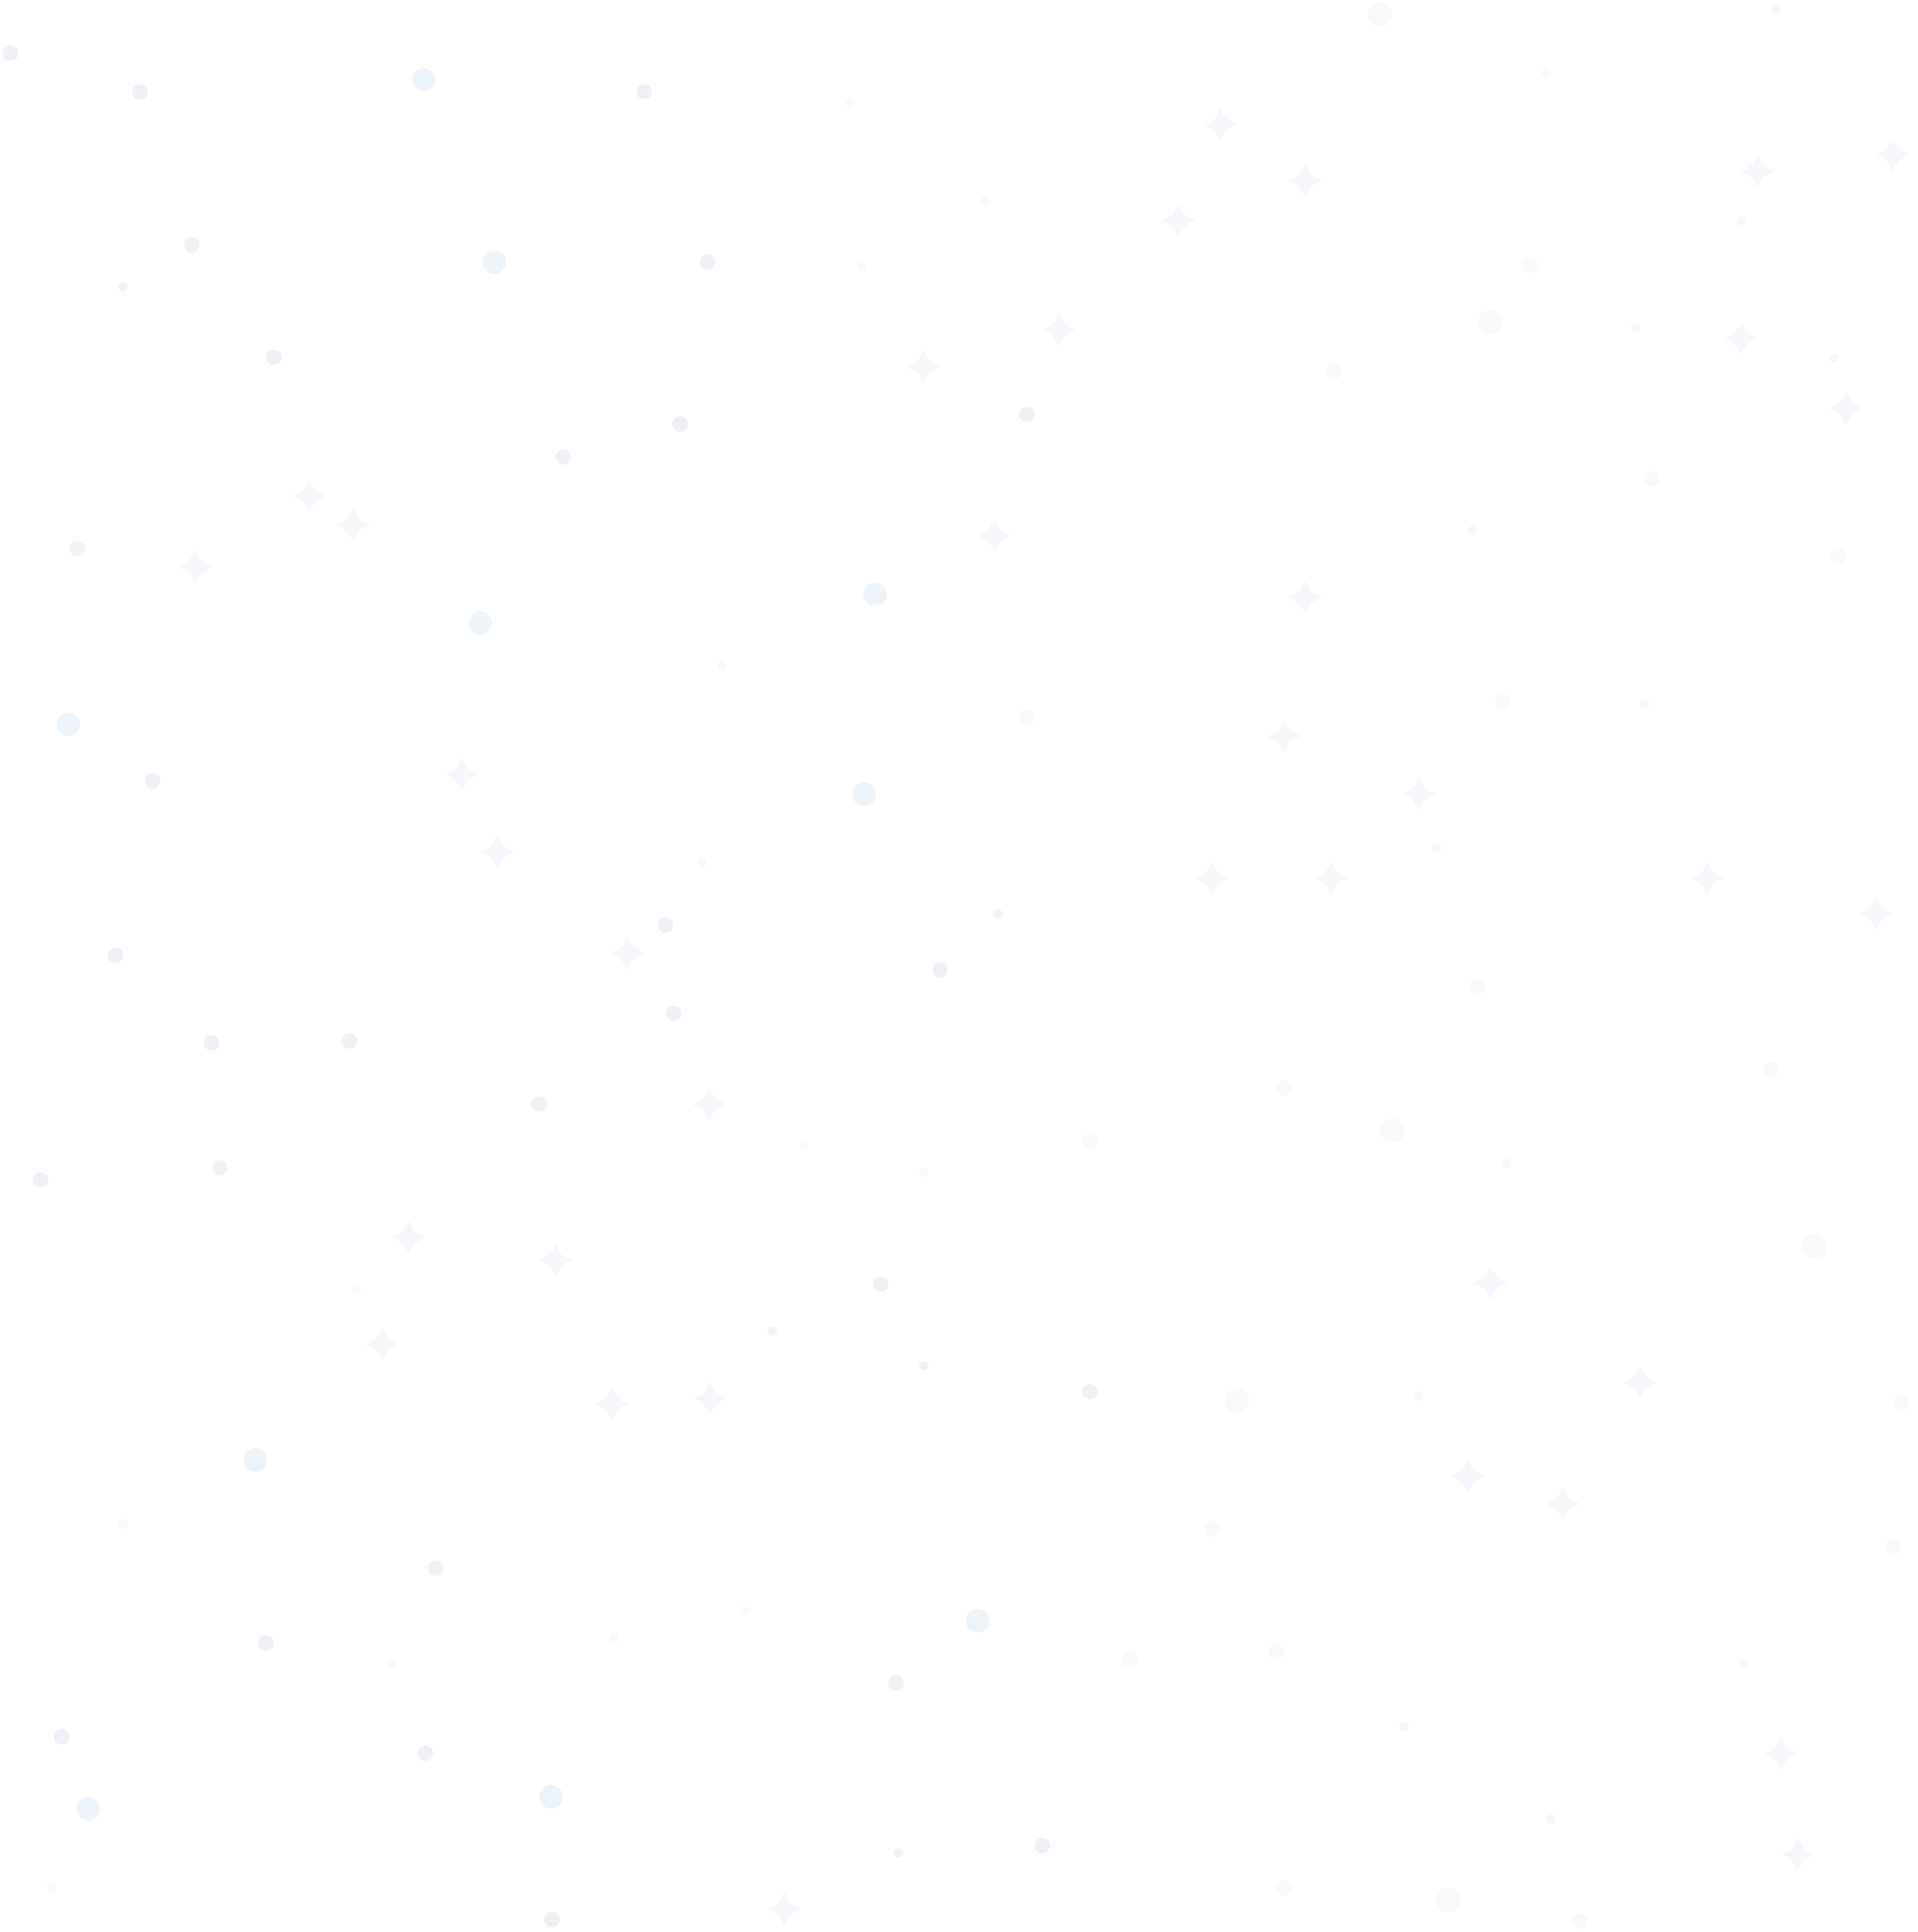
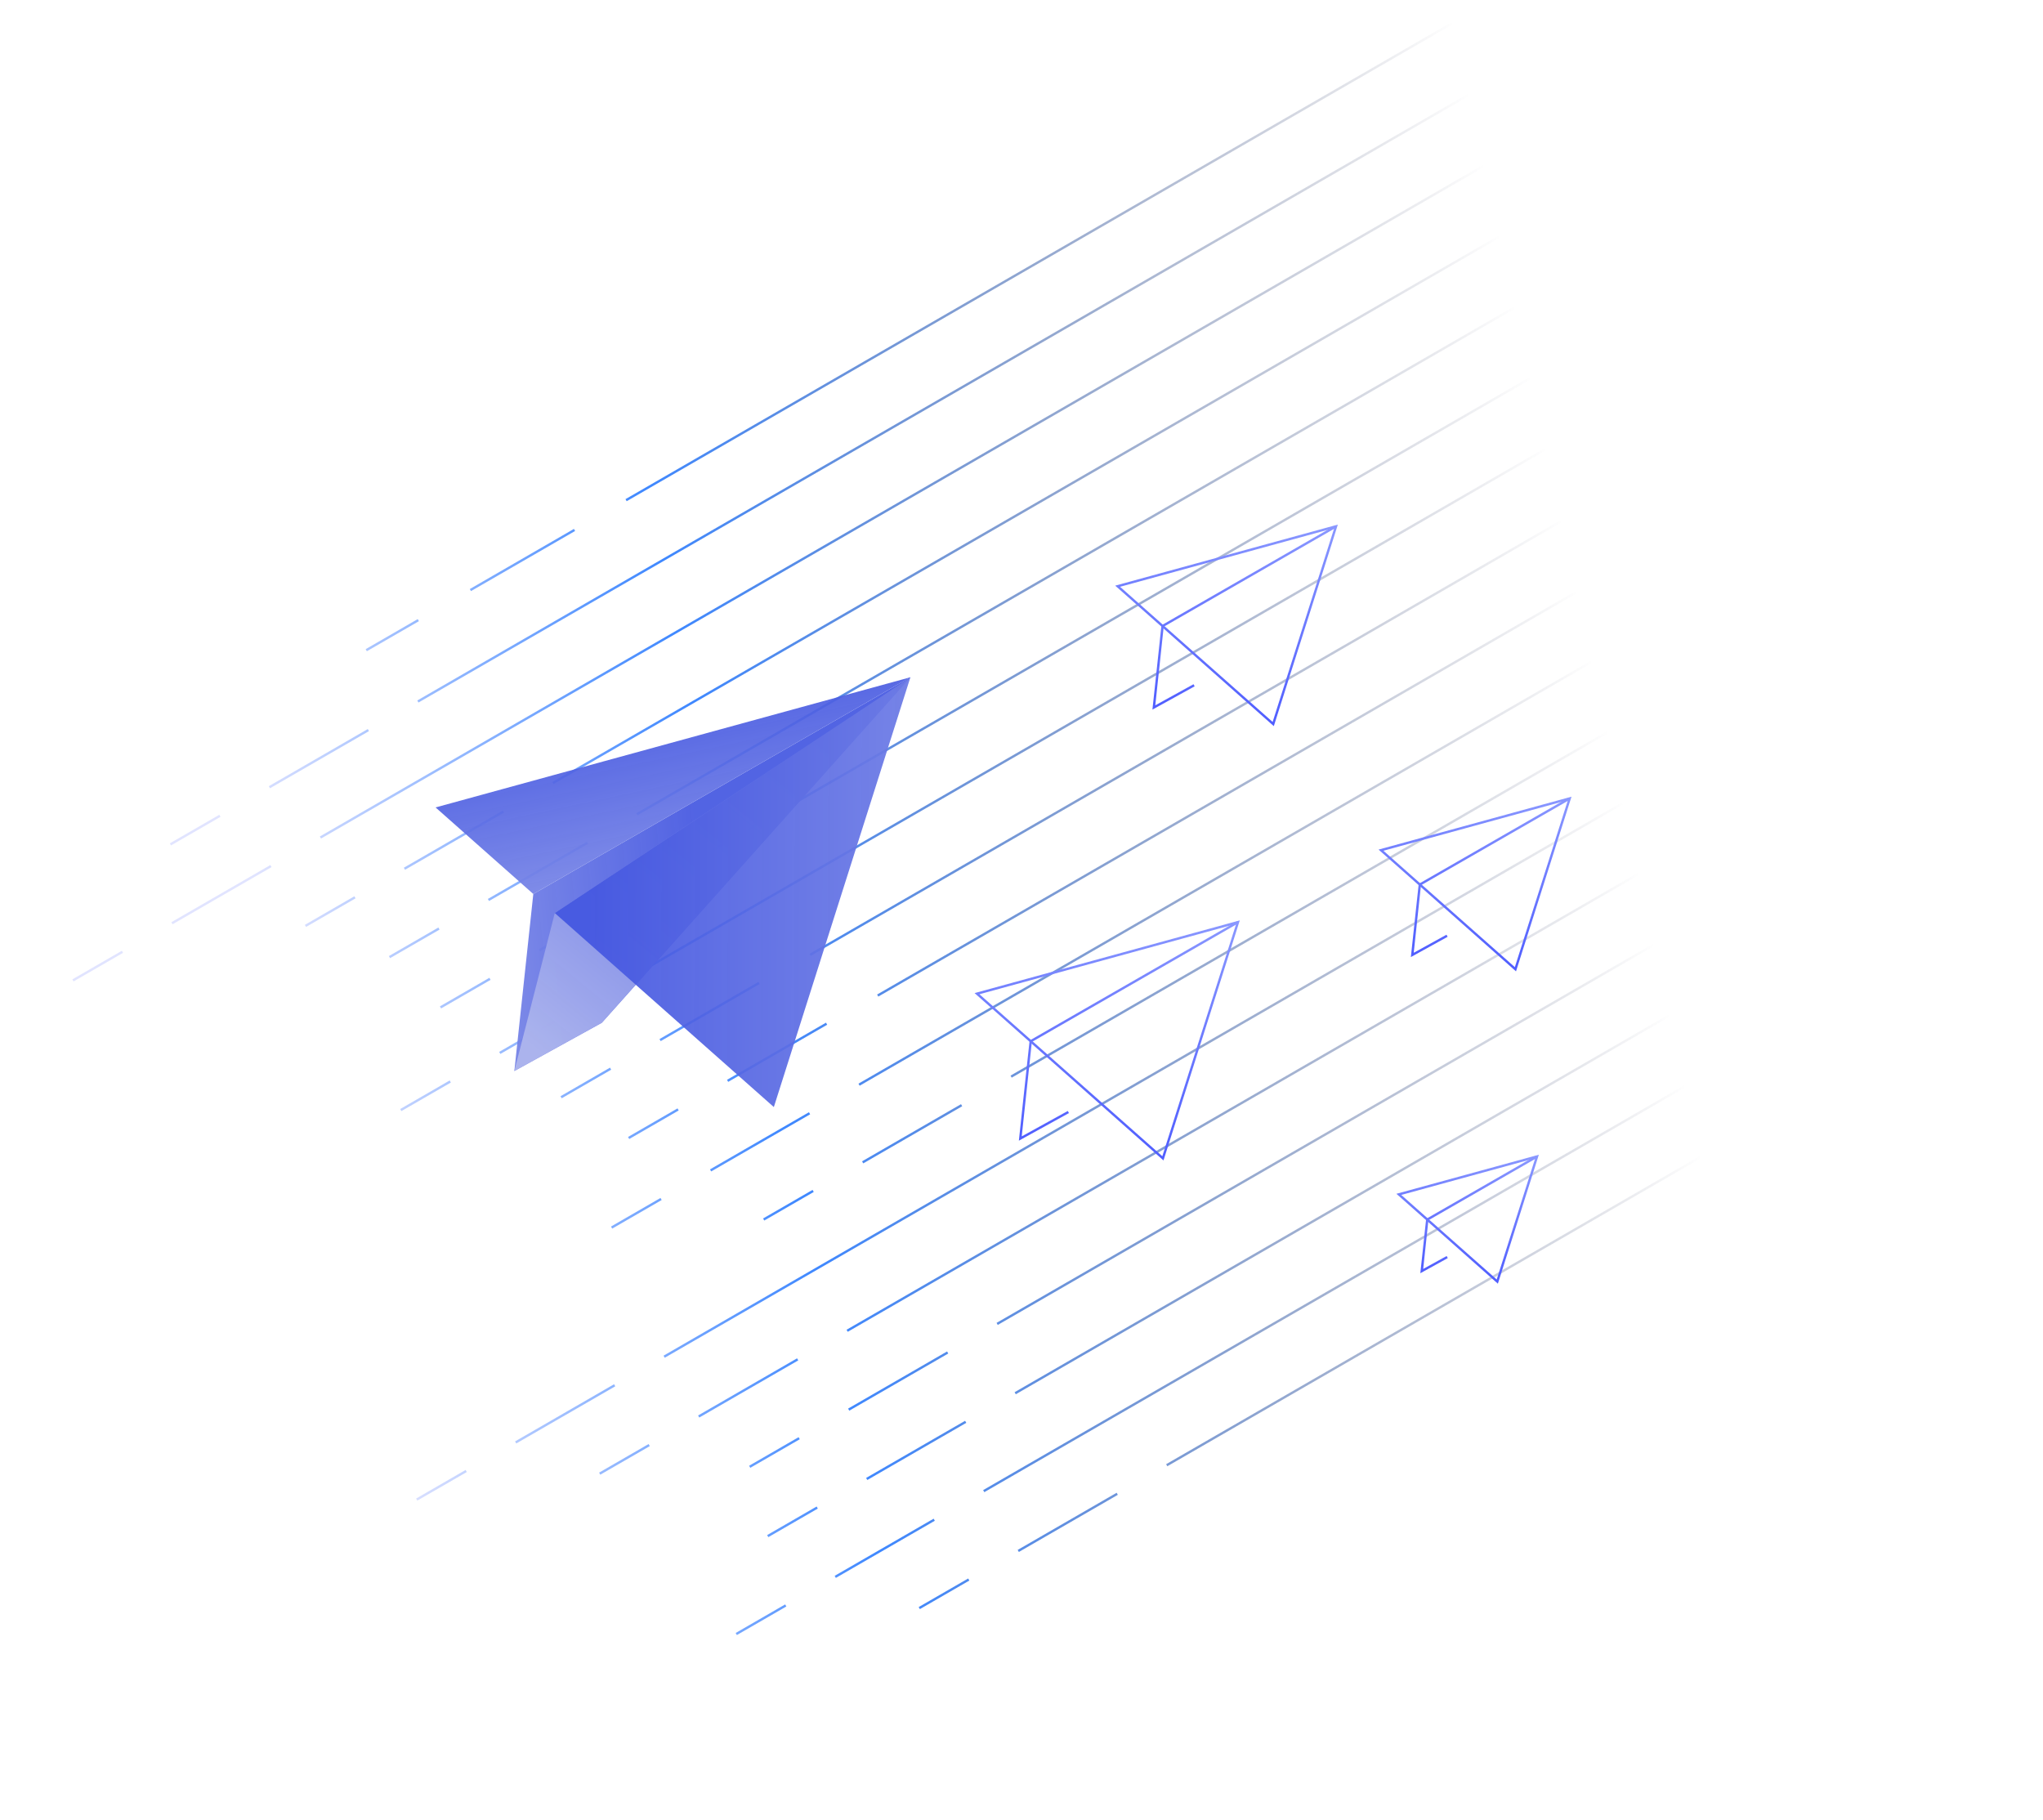
- <svg xmlns="http://www.w3.org/2000/svg" width="100%" height="100%" viewBox="0 0 4413 4446" version="1.1" xml:space="preserve" style="fill-rule:evenodd;clip-rule:evenodd;stroke-linejoin:round;stroke-miterlimit:1.414;">
-   <g id="Group">
-     <g opacity="0.15">
-       <path id="Fill-546" d="M129.325,3984.33c7.046,-6.9 18.425,-6.9 25.438,0c7.041,6.9 7.041,18.067 0,24.967c-7.013,6.9 -18.392,6.9 -25.438,0c-7.008,-6.9 -7.008,-18.067 0,-24.967" style="fill:#8b9dc2;" />
-       <path id="Fill-548" d="M989.529,3596.5c7.009,-6.9 18.429,-6.9 25.438,0c7.046,6.9 7.046,18.067 0,24.967c-7.009,6.9 -18.429,6.9 -25.438,0c-7.046,-6.9 -7.046,-18.067 0,-24.967" style="fill:#8b9dc2;" />
-       <path id="Fill-550" d="M966.196,4022.51c7.046,-6.9 18.425,-6.9 25.437,0c7.042,6.9 7.042,18.066 0,24.966c-7.012,6.9 -18.391,6.9 -25.437,0c-7.046,-6.9 -7.046,-18.066 0,-24.966" style="fill:#8b9dc2;" />
-       <path id="Fill-552" d="M1257.83,4404.67c7.042,-6.9 18.425,-6.9 25.434,0c7.045,6.9 7.045,18.066 0,24.966c-7.009,6.9 -18.392,6.9 -25.434,0c-7.046,-6.9 -7.046,-18.066 0,-24.966" style="fill:#8b9dc2;" />
-       <path id="Fill-554" d="M2049.27,3860.38c7.041,-6.9 18.425,-6.9 25.433,0c7.046,6.9 7.046,18.067 0,24.967c-7.008,6.9 -18.392,6.9 -25.433,0c-7.046,-6.9 -7.046,-18.067 0,-24.967" style="fill:#8b9dc2;" />
-       <path id="Fill-558" d="M2386.01,4234.38c7.046,-6.9 18.43,-6.9 25.438,0c7.046,6.9 7.046,18.067 0,24.967c-7.008,6.9 -18.392,6.9 -25.438,0c-7.041,-6.9 -7.041,-18.067 0,-24.967" style="fill:#8b9dc2;" />
-       <path id="Fill-560" d="M2495.4,3190.04c7.009,-6.9 18.425,-6.9 25.434,0c7.045,6.9 7.045,18.062 0,24.962c-7.009,6.904 -18.425,6.904 -25.434,0c-7.046,-6.9 -7.046,-18.062 0,-24.962" style="fill:#8b9dc2;" />
-       <path id="Fill-562" d="M2150.41,2219.97c7.008,-6.9 18.429,-6.9 25.437,0c7.046,6.9 7.046,18.062 0,24.966c-7.008,6.9 -18.429,6.9 -25.437,0c-7.046,-6.904 -7.046,-18.066 0,-24.966" style="fill:#8b9dc2;" />
-       <path id="Fill-564" d="M2013.94,2943.1c7.045,-6.9 18.429,-6.9 25.437,0c7.046,6.904 7.046,18.066 0,24.966c-7.008,6.9 -18.391,6.9 -25.437,0.001c-7.046,-6.901 -7.046,-18.063 0,-24.967" style="fill:#8b9dc2;" />
-       <path id="Fill-566" d="M599.196,3768.53c7.041,-6.9 18.425,-6.9 25.433,0c7.046,6.9 7.046,18.067 0,24.967c-7.008,6.9 -18.391,6.9 -25.433,0c-7.046,-6.9 -7.046,-18.067 0,-24.967" style="fill:#8b9dc2;" />
-       <path id="Fill-568" d="M1283.33,1039.32c7.046,-6.904 18.429,-6.904 25.438,0c7.046,6.9 7.046,18.062 0,24.962c-7.009,6.9 -18.392,6.9 -25.438,0c-7.046,-6.9 -7.046,-18.062 0,-24.962" style="fill:#8b9dc2;" />
-       <path id="Fill-570" d="M1615.85,590.438c7.012,-6.9 18.429,-6.9 25.437,0c7.046,6.9 7.046,18.066 0,24.966c-7.008,6.9 -18.425,6.9 -25.437,0c-7.042,-6.9 -7.042,-18.067 0,-24.966" style="fill:#8b9dc2;" />
-       <path id="Fill-606" d="M80.388,2702.56c7.045,-6.904 18.424,-6.904 25.437,0c7.046,6.9 7.046,18.063 0,24.963c-7.013,6.9 -18.392,6.9 -25.438,0c-7.045,-6.9 -7.045,-18.063 0.001,-24.963" style="fill:#8b9dc2;" />
-       <path id="Fill-610" d="M473.992,2387.31c7.046,-6.9 18.425,-6.9 25.437,0c7.046,6.904 7.046,18.066 0,24.966c-7.012,6.9 -18.392,6.9 -25.437,0c-7.046,-6.9 -7.046,-18.062 0,-24.966" style="fill:#8b9dc2;" />
-       <path id="Fill-612" d="M494.071,2674.83c7.008,-6.904 18.425,-6.904 25.437,0c7.042,6.9 7.042,18.063 0,24.962c-7.012,6.905 -18.429,6.905 -25.437,0c-7.046,-6.899 -7.046,-18.062 0,-24.962" style="fill:#8b9dc2;" />
-       <path id="Fill-616" d="M791.329,2383.12c7.042,-6.9 18.425,-6.9 25.434,0c7.045,6.9 7.045,18.062 0,24.966c-7.009,6.9 -18.392,6.9 -25.434,0c-7.012,-6.904 -7.012,-18.066 0,-24.966" style="fill:#8b9dc2;" />
-       <path id="Fill-618" d="M252.9,2186.05c7.046,-6.9 18.425,-6.9 25.438,0c7.041,6.9 7.041,18.067 0,24.967c-7.013,6.9 -18.392,6.9 -25.438,0c-7.046,-6.9 -7.046,-18.067 0,-24.967" style="fill:#8b9dc2;" />
-       <path id="Fill-620" d="M1228.08,2528.03c7.042,-6.9 18.425,-6.9 25.433,0c7.046,6.9 7.046,18.067 0,24.967c-7.008,6.9 -18.391,6.9 -25.433,0c-7.046,-6.9 -7.046,-18.067 0,-24.967" style="fill:#8b9dc2;" />
-       <path id="Fill-622" d="M1518.98,2116.31c7.012,-6.9 18.429,-6.9 25.438,0c7.045,6.899 7.045,18.062 -0.001,24.962c-7.008,6.904 -18.425,6.904 -25.437,0c-7.042,-6.9 -7.042,-18.062 0,-24.962" style="fill:#8b9dc2;" />
-       <path id="Fill-626" d="M1536.97,2319.44c7.042,-6.9 18.425,-6.9 25.433,-0.001c7.046,6.9 7.046,18.067 0,24.967c-7.008,6.9 -18.391,6.9 -25.433,0c-7.046,-6.9 -7.046,-18.067 0,-24.966" style="fill:#8b9dc2;" />
-       <path id="Fill-628" d="M338.163,1784.51c7.012,-6.9 18.429,-6.9 25.437,0c7.046,6.899 7.046,18.066 0,24.966c-7.008,6.9 -18.425,6.9 -25.438,0c-7.045,-6.9 -7.045,-18.066 0,-24.966" style="fill:#8b9dc2;" />
-       <path id="Fill-630" d="M1552.65,964.125c7.042,-6.9 18.425,-6.9 25.433,0c7.046,6.9 7.046,18.067 0,24.967c-7.008,6.9 -18.391,6.9 -25.433,0c-7.046,-6.9 -7.046,-18.067 0,-24.967" style="fill:#8b9dc2;" />
-       <path id="Fill-632" d="M2350.66,940.933c7.045,-6.9 18.425,-6.9 25.437,0c7.046,6.9 7.046,18.063 0,24.963c-7.012,6.904 -18.392,6.904 -25.438,0c-7.045,-6.9 -7.045,-18.063 0.001,-24.963" style="fill:#8b9dc2;" />
-       <path id="Fill-634" d="M1469.85,198.733c7.046,-6.9 18.429,-6.9 25.438,0c7.045,6.9 7.045,18.067 0,24.967c-7.009,6.9 -18.392,6.9 -25.438,0c-7.046,-6.9 -7.046,-18.067 0,-24.967" style="fill:#8b9dc2;" />
-       <path id="Fill-638" d="M428.596,550.838c7.012,-6.9 18.429,-6.9 25.437,0c7.046,6.9 7.046,18.066 0,24.966c-7.008,6.9 -18.425,6.9 -25.437,0c-7.042,-6.9 -7.042,-18.067 0,-24.966" style="fill:#8b9dc2;" />
-       <path id="Fill-640" d="M617.192,809.596c7.046,-6.9 18.425,-6.9 25.437,0c7.042,6.9 7.042,18.067 0,24.966c-7.012,6.9 -18.391,6.9 -25.437,0c-7.046,-6.899 -7.046,-18.066 0,-24.966" style="fill:#8b9dc2;" />
-       <path id="Fill-658" d="M309.258,199.446c7.042,-6.9 18.425,-6.9 25.434,0c7.046,6.9 7.046,18.066 0,24.966c-7.009,6.9 -18.392,6.9 -25.434,0c-7.046,-6.9 -7.046,-18.066 0,-24.966" style="fill:#8b9dc2;" />
-       <path id="Fill-660" d="M11.746,109.658c7.008,-6.9 18.429,-6.9 25.437,0c7.046,6.9 7.046,18.067 0,24.967c-7.008,6.9 -18.429,6.9 -25.437,0c-7.046,-6.9 -7.046,-18.067 0,-24.967" style="fill:#8b9dc2;" />
-       <path id="Fill-717" d="M165.046,1249.54c7.041,-6.9 18.425,-6.9 25.433,0c7.046,6.9 7.046,18.066 0,24.966c-7.008,6.9 -18.392,6.9 -25.433,0c-7.046,-6.9 -7.046,-18.066 0,-24.966" style="fill:#a0a8be;" />
-       <path id="Fill-745" d="M275.963,652.508c4.233,-4.229 11.104,-4.229 15.337,0c4.233,4.229 4.233,11.096 0,15.325c-4.233,4.229 -11.104,4.229 -15.338,0c-4.233,-4.229 -4.233,-11.096 0,-15.325" style="fill:#9fa0cc;" />
-       <path id="Fill-747" d="M2288.75,2096c4.233,-4.234 11.104,-4.234 15.337,0c4.234,4.229 4.234,11.096 0,15.325c-4.233,4.229 -11.104,4.229 -15.337,0c-4.233,-4.229 -4.233,-11.096 0,-15.325" style="fill:#9fa0cc;" />
-       <path id="Fill-749" d="M2118.32,3135.05c4.233,-4.229 11.104,-4.229 15.337,0c4.234,4.229 4.234,11.096 0,15.325c-4.233,4.229 -11.104,4.229 -15.337,0c-4.233,-4.229 -4.233,-11.096 0,-15.325" style="fill:#9fa0cc;" />
-       <path id="Fill-751" d="M1769.77,3056.27c4.233,-4.229 11.104,-4.229 15.337,0c4.234,4.229 4.234,11.095 0,15.325c-4.233,4.233 -11.104,4.233 -15.337,0c-4.233,-4.229 -4.233,-11.096 0,-15.325" style="fill:#9fa0cc;" />
-       <path id="Fill-753" d="M2059.98,4255.96c4.233,-4.229 11.104,-4.229 15.338,0c4.233,4.234 4.233,11.1 0,15.329c-4.234,4.23 -11.105,4.23 -15.338,0.001c-4.233,-4.23 -4.233,-11.096 0,-15.33" style="fill:#9fa0cc;" />
-       <path id="Fill-782" d="M111.021,4336.46c4.237,-4.229 11.108,-4.229 15.341,0c4.234,4.234 4.234,11.096 0.001,15.329c-4.234,4.23 -11.105,4.23 -15.342,0.001c-4.234,-4.234 -4.234,-11.096 0,-15.33" style="fill:#b3bec8;fill-opacity:0.576;" />
-       <path id="Fill-786" d="M891.588,3820.61c4.233,-4.233 11.108,-4.233 15.341,0c4.233,4.23 4.233,11.096 0,15.325c-4.233,4.23 -11.108,4.23 -15.341,0c-4.234,-4.229 -4.234,-11.095 0,-15.325" style="fill:#b3bec8;fill-opacity:0.576;" />
-       <path id="Fill-788" d="M275.963,3499.44c4.233,-4.23 11.104,-4.23 15.337,0c4.233,4.233 4.233,11.095 0,15.329c-4.233,4.229 -11.104,4.229 -15.338,0c-4.233,-4.234 -4.233,-11.096 0,-15.329" style="fill:#b3bec8;fill-opacity:0.576;" />
-       <path id="Fill-790" d="M1704.79,3698.35c4.233,-4.229 11.104,-4.229 15.337,0c4.233,4.229 4.233,11.096 0,15.325c-4.233,4.233 -11.104,4.233 -15.337,0c-4.238,-4.229 -4.238,-11.096 0,-15.325" style="fill:#b3bec8;fill-opacity:0.576;" />
-       <path id="Fill-792" d="M1404.47,3762.5c4.233,-4.229 11.104,-4.229 15.337,0c4.234,4.267 4.234,11.1 0,15.329c-4.233,4.229 -11.104,4.229 -15.337,0c-4.234,-4.229 -4.234,-11.062 0,-15.329" style="fill:#b3bec8;fill-opacity:0.576;" />
-       <path id="Fill-856" d="M3550.03,160.167c4.238,-4.23 11.108,-4.23 15.342,0c4.233,4.229 4.233,11.095 0,15.325c-4.234,4.229 -11.104,4.229 -15.342,0c-4.233,-4.23 -4.233,-11.096 0,-15.325" style="fill:#b3bec8;fill-opacity:0.576;" />
-       <path id="Fill-906" d="M1608.2,1977.48c4.238,-4.229 11.109,-4.229 15.342,0c4.233,4.229 4.233,11.096 0,15.325c-4.234,4.233 -11.104,4.233 -15.342,0c-4.233,-4.229 -4.233,-11.096 0,-15.325" style="fill:#b3bec8;fill-opacity:0.576;" />
-       <path id="Fill-908" d="M1653.38,1524.09c4.234,-4.229 11.104,-4.229 15.338,0c4.233,4.229 4.233,11.095 0,15.325c-4.234,4.229 -11.105,4.229 -15.338,0c-4.233,-4.23 -4.233,-11.096 0,-15.325" style="fill:#b3bec8;fill-opacity:0.576;" />
-       <path id="Fill-910" d="M1949.38,230.938c4.234,-4.23 11.105,-4.23 15.338,-0.001c4.233,4.23 4.233,11.096 0,15.325c-4.234,4.234 -11.104,4.234 -15.338,0c-4.233,-4.229 -4.233,-11.095 0,-15.325" style="fill:#b3bec8;fill-opacity:0.576;" />
-       <path id="Fill-932" d="M813.171,2958.76c4.233,-4.233 11.104,-4.233 15.337,0c4.234,4.23 4.234,11.096 0,15.325c-4.233,4.23 -11.104,4.23 -15.337,0.001c-4.238,-4.23 -4.238,-11.096 0,-15.326" style="fill:#b3bec8;fill-opacity:0.576;" />
-       <path id="Fill-934" d="M2118.32,2691.09c4.233,-4.229 11.104,-4.229 15.337,0c4.234,4.233 4.234,11.095 0,15.329c-4.233,4.229 -11.104,4.229 -15.337,0c-4.233,-4.234 -4.233,-11.096 0,-15.329" style="fill:#b3bec8;fill-opacity:0.576;" />
-       <path id="Fill-936" d="M1842.92,2626.62c4.233,-4.229 11.104,-4.229 15.341,0c4.234,4.233 4.234,11.096 0.001,15.329c-4.238,4.229 -11.109,4.229 -15.342,0c-4.233,-4.233 -4.233,-11.096 0,-15.329" style="fill:#b3bec8;fill-opacity:0.576;" />
-       <path id="Fill-938" d="M2260.2,454.854c4.233,-4.233 11.104,-4.233 15.337,0c4.238,4.229 4.238,11.096 0,15.325c-4.233,4.229 -11.104,4.229 -15.337,0c-4.233,-4.229 -4.233,-11.096 0,-15.325" style="fill:#b3bec8;fill-opacity:0.576;" />
-       <path id="Fill-940" d="M1975.48,606.1c4.234,-4.233 11.104,-4.233 15.338,0c4.233,4.229 4.233,11.096 0,15.325c-4.234,4.229 -11.104,4.229 -15.338,0c-4.233,-4.229 -4.233,-11.096 0,-15.325" style="fill:#b3bec8;fill-opacity:0.576;" />
-       <path id="Fill-952" d="M955.963,164.683c10.583,-10.575 27.762,-10.575 38.345,0c10.584,10.575 10.584,27.742 0,38.317c-10.583,10.575 -27.762,10.575 -38.345,0c-10.584,-10.575 -10.584,-27.742 0,-38.317" style="fill:#81b0d4;" />
-       <path id="Fill-962" d="M138.067,1647.59c10.583,-10.579 27.762,-10.579 38.345,0c10.584,10.575 10.584,27.737 0,38.312c-10.583,10.579 -27.762,10.579 -38.345,0c-10.584,-10.575 -10.584,-27.737 0,-38.312" style="fill:#81b0d4;" />
-       <path id="Fill-970" d="M1118.31,583.767c10.584,-10.575 27.759,-10.575 38.346,0c10.584,10.575 10.584,27.741 0,38.316c-10.587,10.575 -27.762,10.575 -38.346,0c-10.587,-10.575 -10.587,-27.741 0,-38.316" style="fill:#81b0d4;" />
-       <path id="Fill-972" d="M1994.27,1348.48c10.583,-10.575 27.762,-10.575 38.308,0c10.621,10.575 10.621,27.738 0,38.317c-10.546,10.575 -27.725,10.575 -38.308,0c-10.588,-10.579 -10.588,-27.742 0,-38.317" style="fill:#81b0d4;" />
-       <path id="Fill-974" d="M1969.68,1808.45c10.584,-10.575 27.763,-10.575 38.346,0c10.584,10.579 10.584,27.742 0,38.317c-10.583,10.575 -27.762,10.575 -38.346,0c-10.583,-10.575 -10.583,-27.738 0,-38.317" style="fill:#81b0d4;" />
-       <path id="Fill-980" d="M1086.58,1414.9c10.588,-10.579 27.763,-10.579 38.346,0c10.588,10.575 10.588,27.738 0,38.313c-10.583,10.579 -27.758,10.579 -38.346,0c-10.583,-10.575 -10.583,-27.738 0,-38.313" style="fill:#81b0d4;" />
-       <path id="Fill-982" d="M1248.88,4115.75c10.588,-10.575 27.763,-10.575 38.313,0c10.62,10.575 10.62,27.742 0,38.317c-10.55,10.575 -27.725,10.575 -38.313,0c-10.583,-10.575 -10.583,-27.742 0,-38.317" style="fill:#81b0d4;" />
-       <path id="Fill-1000" d="M183.867,4142.84c10.583,-10.575 27.762,-10.575 38.312,0c10.617,10.579 10.617,27.741 0,38.316c-10.55,10.575 -27.729,10.575 -38.312,0c-10.584,-10.575 -10.584,-27.737 0,-38.316" style="fill:#81b0d4;" />
-       <path id="Fill-1004" d="M568.592,3340.05c10.587,-10.579 27.762,-10.579 38.35,0c10.583,10.575 10.583,27.738 0,38.313c-10.588,10.579 -27.763,10.579 -38.35,-0.001c-10.584,-10.574 -10.584,-27.737 0,-38.312" style="fill:#81b0d4;" />
-       <path id="Fill-1006" d="M2230.8,3710.23c10.587,-10.575 27.762,-10.575 38.346,0c10.587,10.575 10.587,27.738 0,38.317c-10.584,10.575 -27.759,10.575 -38.346,0c-10.583,-10.579 -10.583,-27.742 0,-38.317" style="fill:#81b0d4;" />
-       <path id="Fill-1048" d="M4079.08,14.525c4.234,-4.233 11.109,-4.233 15.342,0c4.233,4.229 4.233,11.096 0,15.325c-4.233,4.229 -11.108,4.229 -15.342,0c-4.233,-4.229 -4.233,-11.096 0,-15.325" style="fill:#c3ccd9;" />
-       <path id="Fill-1050" d="M3998.6,500.363c4.233,-4.23 11.104,-4.23 15.338,0c4.233,4.233 4.233,11.095 0,15.329c-4.234,4.196 -11.105,4.196 -15.338,0c-4.233,-4.234 -4.233,-11.096 0,-15.329" style="fill:#c3ccd9;" />
-       <path id="Fill-1052" d="M4212.63,816.233c4.233,-4.229 11.104,-4.229 15.338,0c4.2,4.229 4.2,11.096 0,15.325c-4.234,4.234 -11.105,4.234 -15.338,0c-4.233,-4.229 -4.233,-11.096 0,-15.325" style="fill:#c3ccd9;" />
-       <path id="Fill-1054" d="M3756.6,745.492c4.233,-4.229 11.104,-4.229 15.338,0c4.233,4.229 4.233,11.096 -0.001,15.325c-4.233,4.233 -11.104,4.233 -15.337,0c-4.233,-4.229 -4.233,-11.096 0,-15.325" style="fill:#c3ccd9;" />
-       <path id="Fill-1056" d="M3381.46,1213.1c4.233,-4.229 11.104,-4.229 15.341,0c4.234,4.229 4.234,11.096 0,15.325c-4.237,4.233 -11.108,4.233 -15.341,0c-4.234,-4.229 -4.234,-11.096 0,-15.325" style="fill:#c3ccd9;" />
-       <path id="Fill-1058" d="M3777.37,1611.81c4.233,-4.23 11.108,-4.23 15.341,-0.001c4.234,4.23 4.234,11.096 0.001,15.325c-4.234,4.234 -11.109,4.234 -15.342,0c-4.233,-4.229 -4.233,-11.095 0,-15.325" style="fill:#c3ccd9;" />
-       <path id="Fill-1060" d="M3298.23,1944.14c4.234,-4.23 11.104,-4.23 15.338,0c4.233,4.233 4.233,11.095 0,15.329c-4.233,4.229 -11.104,4.229 -15.338,0c-4.233,-4.234 -4.233,-11.096 0,-15.329" style="fill:#c3ccd9;" />
-       <path id="Fill-1062" d="M3461.02,2669.42c4.233,-4.229 11.104,-4.229 15.337,0c4.234,4.229 4.234,11.096 0,15.325c-4.233,4.233 -11.104,4.233 -15.337,0c-4.238,-4.229 -4.238,-11.096 0,-15.325" style="fill:#c3ccd9;" />
-       <path id="Fill-1064" d="M3258.3,3204.72c4.233,-4.229 11.104,-4.229 15.337,0c4.2,4.233 4.2,11.095 0,15.329c-4.233,4.229 -11.104,4.229 -15.337,0c-4.233,-4.234 -4.233,-11.096 0,-15.329" style="fill:#c3ccd9;" />
-       <path id="Fill-1066" d="M4005.24,3820.61c4.233,-4.233 11.104,-4.233 15.337,0c4.234,4.23 4.234,11.096 0,15.325c-4.233,4.23 -11.104,4.23 -15.337,0c-4.234,-4.229 -4.234,-11.095 0,-15.325" style="fill:#c3ccd9;" />
-       <path id="Fill-1068" d="M3223.59,3966c4.233,-4.229 11.104,-4.229 15.337,0c4.2,4.229 4.2,11.096 0,15.325c-4.233,4.233 -11.104,4.233 -15.337,0c-4.234,-4.229 -4.234,-11.096 0,-15.325" style="fill:#c3ccd9;" />
-       <path id="Fill-1070" d="M3561.94,4177.79c4.233,-4.23 11.104,-4.23 15.337,0c4.2,4.233 4.2,11.095 0,15.329c-4.233,4.229 -11.104,4.229 -15.337,0c-4.234,-4.234 -4.234,-11.096 0,-15.329" style="fill:#c3ccd9;" />
-       <path id="Fill-1246" d="M1818.73,4406.29l-13.742,24.791l-13.258,-24.55l-24.604,-13.279l24.85,-13.733l13.742,-24.792l13.254,24.55l24.604,13.279l-24.846,13.734Z" style="fill:#bdcadc;" />
-       <path id="Fill-1248" d="M2301.57,1245.45l-13.742,24.829l-13.291,-24.583l-24.567,-13.246l24.846,-13.733l13.741,-24.829l13.259,24.587l24.604,13.246l-24.85,13.729Z" style="fill:#bdcadc;" />
-       <path id="Fill-1252" d="M2138.3,857.104l-13.746,24.792l-13.254,-24.55l-24.604,-13.279l24.846,-13.73l13.741,-24.795l13.259,24.55l24.604,13.283l-24.846,13.729Z" style="fill:#bdcadc;" />
-       <path id="Fill-1258" d="M2450.35,773.242l-13.742,24.796l-13.291,-24.55l-24.571,-13.284l24.812,-13.696l13.742,-24.829l13.292,24.588l24.571,13.246l-24.813,13.729Z" style="fill:#bdcadc;" />
-       <path id="Fill-1278" d="M1076.72,1795.2l-13.742,24.791l-13.291,-24.55l-24.567,-13.279l24.846,-13.733l13.708,-24.792l13.292,24.55l24.566,13.279l-24.812,13.734Z" style="fill:#bdcadc;" />
-       <path id="Fill-1280" d="M1157.69,1973.38l-13.742,24.792l-13.292,-24.55l-24.571,-13.279l24.813,-13.73l13.741,-24.795l13.292,24.55l24.571,13.283l-24.813,13.729Z" style="fill:#bdcadc;" />
-       <path id="Fill-1282" d="M1456.84,2207.65l-13.742,24.796l-13.292,-24.55l-24.571,-13.283l24.813,-13.729l13.742,-24.796l13.291,24.55l24.571,13.283l-24.812,13.729Z" style="fill:#bdcadc;" />
-       <path id="Fill-1284" d="M1645.2,2555.22l-13.742,24.792l-13.292,-24.55l-24.57,-13.28l24.85,-13.729l13.704,-24.796l13.291,24.55l24.571,13.284l-24.812,13.729Z" style="fill:#bdcadc;" />
-       <path id="Fill-1288" d="M1291.68,2914.52l-13.741,24.796l-13.259,-24.55l-24.604,-13.284l24.85,-13.696l13.742,-24.825l13.254,24.55l24.604,13.28l-24.846,13.729Z" style="fill:#bdcadc;" />
-       <path id="Fill-1290" d="M954.471,2861l-13.742,24.796l-13.291,-24.55l-24.571,-13.284l24.846,-13.695l13.708,-24.825l13.292,24.55l24.57,13.279l-24.812,13.729Z" style="fill:#bdcadc;" />
-       <path id="Fill-1292" d="M893.621,3107.9l-13.742,24.792l-13.254,-24.55l-24.604,-13.279l24.846,-13.729l13.741,-24.796l13.259,24.55l24.604,13.283l-24.85,13.729Z" style="fill:#bdcadc;" />
-       <path id="Fill-1294" d="M1420.24,3244.9l-13.742,24.829l-13.292,-24.588l-24.571,-13.245l24.813,-13.729l13.742,-24.83l13.291,24.588l24.571,13.246l-24.812,13.729Z" style="fill:#bdcadc;" />
-       <path id="Fill-1298" d="M1647.7,3231.42l-13.741,24.796l-13.292,-24.55l-24.571,-13.284l24.85,-13.729l13.742,-24.796l13.254,24.55l24.604,13.284l-24.846,13.729Z" style="fill:#bdcadc;" />
-       <path id="Fill-1302" d="M826.029,1221.65l-13.741,24.796l-13.292,-24.55l-24.567,-13.283l24.809,-13.696l13.745,-24.83l13.288,24.551l24.571,13.283l-24.813,13.729Z" style="fill:#bdcadc;" />
-       <path id="Fill-1304" d="M724.638,1155.23l-13.742,24.792l-13.292,-24.55l-24.571,-13.279l24.813,-13.7l13.742,-24.825l13.291,24.583l24.571,13.246l-24.813,13.733Z" style="fill:#bdcadc;" />
-       <path id="Fill-1310" d="M461.896,1317.51l-13.742,24.795l-13.291,-24.55l-24.571,-13.245l24.846,-13.734l13.708,-24.829l13.292,24.588l24.57,13.245l-24.812,13.73Z" style="fill:#bdcadc;" />
-       <path id="Fill-1482" d="M4262,952.967l-13.742,24.791l-13.291,-24.55l-24.571,-13.279l24.85,-13.696l13.708,-24.829l13.288,24.55l24.57,13.283l-24.812,13.73Z" style="fill:#bdcadc;" />
-       <path id="Fill-1484" d="M4019.66,792.613l-13.746,24.791l-13.288,-24.55l-24.571,-13.279l24.813,-13.733l13.742,-24.792l13.291,24.55l24.567,13.279l-24.808,13.733Z" style="fill:#bdcadc;" />
-       <path id="Fill-1486" d="M4057.87,407.65l-13.742,24.792l-13.254,-24.55l-24.604,-13.279l24.846,-13.696l13.741,-24.829l13.255,24.55l24.57,13.279l-24.812,13.733Z" style="fill:#bdcadc;" />
-       <path id="Fill-1488" d="M4369.17,369.467l-13.742,24.796l-13.292,-24.551l-24.57,-13.283l24.812,-13.696l13.742,-24.825l13.291,24.55l24.571,13.279l-24.812,13.73Z" style="fill:#bdcadc;" />
-       <path id="Fill-1492" d="M3017.14,429.321l-13.742,24.792l-13.292,-24.551l-24.571,-13.279l24.813,-13.695l13.742,-24.83l13.291,24.55l24.571,13.284l-24.812,13.729Z" style="fill:#bdcadc;" />
-       <path id="Fill-1494" d="M2821.37,301l-13.746,24.792l-13.288,-24.55l-24.57,-13.279l24.812,-13.7l13.742,-24.825l13.291,24.55l24.567,13.279l-24.808,13.733Z" style="fill:#bdcadc;" />
-       <path id="Fill-1496" d="M2725.92,521.396l-13.742,24.792l-13.292,-24.55l-24.57,-13.284l24.812,-13.696l13.742,-24.825l13.291,24.584l24.571,13.246l-24.812,13.733Z" style="fill:#bdcadc;" />
-       <path id="Fill-1498" d="M3017.14,1387.86l-13.742,24.791l-13.292,-24.55l-24.571,-13.279l24.813,-13.696l13.742,-24.829l13.291,24.55l24.571,13.283l-24.812,13.729Z" style="fill:#bdcadc;" />
-       <path id="Fill-1500" d="M2968.3,1707.22l-13.741,24.792l-13.292,-24.55l-24.567,-13.28l24.846,-13.695l13.708,-24.83l13.288,24.55l24.571,13.28l-24.813,13.733Z" style="fill:#bdcadc;" />
-       <path id="Fill-1502" d="M2802.33,2034.16l-13.741,24.791l-13.255,-24.55l-24.604,-13.279l24.846,-13.733l13.708,-24.792l13.288,24.55l24.571,13.279l-24.813,13.733Z" style="fill:#bdcadc;" />
-       <path id="Fill-1504" d="M3077.04,2034.16l-13.742,24.791l-13.292,-24.55l-24.571,-13.279l24.85,-13.733l13.709,-24.792l13.287,24.55l24.571,13.279l-24.812,13.733Z" style="fill:#bdcadc;" />
-       <path id="Fill-1506" d="M3279.34,1841l-13.742,24.792l-13.254,-24.55l-24.604,-13.284l24.845,-13.696l13.709,-24.825l13.291,24.55l24.567,13.28l-24.813,13.733Z" style="fill:#bdcadc;" />
-       <path id="Fill-1508" d="M3942.35,2034.16l-13.746,24.791l-13.287,-24.55l-24.571,-13.279l24.845,-13.733l13.709,-24.792l13.292,24.55l24.566,13.279l-24.808,13.733Z" style="fill:#bdcadc;" />
-       <path id="Fill-1512" d="M4330.92,2117.04l-13.742,24.795l-13.292,-24.55l-24.57,-13.283l24.85,-13.696l13.741,-24.825l13.254,24.55l24.605,13.279l-24.846,13.729Z" style="fill:#bdcadc;" />
-       <path id="Fill-1540" d="M3443.87,2965.14l-13.746,24.791l-13.287,-24.55l-24.571,-13.279l24.812,-13.733l13.742,-24.792l13.292,24.55l24.57,13.279l-24.812,13.734Z" style="fill:#bdcadc;" />
-       <path id="Fill-1544" d="M3787.59,3195.25l-13.742,24.829l-13.292,-24.587l-24.566,-13.246l24.812,-13.729l13.742,-24.829l13.291,24.587l24.567,13.246l-24.813,13.729Z" style="fill:#bdcadc;" />
-       <path id="Fill-1548" d="M3610.37,3473.65l-13.742,24.792l-13.292,-24.55l-24.566,-13.279l24.812,-13.696l13.742,-24.829l13.287,24.55l24.571,13.283l-24.812,13.729Z" style="fill:#bdcadc;" />
-       <path id="Fill-1550" d="M3391.68,3410.77l-13.741,24.792l-13.292,-24.55l-24.567,-13.28l24.813,-13.695l13.741,-24.83l13.292,24.55l24.567,13.284l-24.813,13.729Z" style="fill:#bdcadc;" />
-       <path id="Fill-1572" d="M4150.69,4280.79l-13.742,24.796l-13.292,-24.551l-24.566,-13.283l24.812,-13.729l13.742,-24.792l13.292,24.55l24.566,13.28l-24.812,13.729Z" style="fill:#bdcadc;" />
-       <path id="Fill-1574" d="M4112.47,4048.38l-13.742,24.796l-13.292,-24.55l-24.57,-13.283l24.845,-13.729l13.709,-24.796l13.291,24.55l24.571,13.283l-24.812,13.729Z" style="fill:#bdcadc;" />
-       <path id="Fill-1672" d="M4218.38,1266.57c7.046,-7.042 18.425,-7.042 25.438,0c7.041,7.037 7.041,18.412 -0.001,25.417c-7.012,7.037 -18.391,7.037 -25.437,0c-7.046,-7.005 -7.046,-18.38 0,-25.417" style="fill:#c6d5de;" />
-       <path id="Fill-1674" d="M3507.82,597.042c7.012,-7.038 18.429,-7.038 25.437,0c7.046,7.037 7.046,18.412 0,25.416c-7.008,7.038 -18.425,7.038 -25.437,0c-7.042,-7.004 -7.042,-18.379 0,-25.416" style="fill:#c6d5de;" />
-       <path id="Fill-1676" d="M3055.96,842.592c7.046,-7.038 18.429,-7.038 25.471,0c7.046,7.041 7.046,18.412 0,25.416c-7.042,7.042 -18.425,7.042 -25.471,0c-7.041,-7.004 -7.041,-18.375 0,-25.416" style="fill:#c6d5de;" />
-       <path id="Fill-1678" d="M3788.39,1090.13c7.045,-7.042 18.425,-7.042 25.47,0c7.046,7.038 7.046,18.413 0,25.45c-7.045,7.004 -18.425,7.004 -25.47,0c-7.046,-7.037 -7.046,-18.412 0,-25.45" style="fill:#c6d5de;" />
-       <path id="Fill-1680" d="M3445.13,1603.28c7.046,-7.042 18.429,-7.042 25.438,0c7.045,7.038 7.045,18.413 0,25.45c-7.009,7.004 -18.392,7.004 -25.438,0c-7.046,-7.037 -7.046,-18.412 0,-25.45" style="fill:#c6d5de;" />
-       <path id="Fill-1682" d="M2350.66,1638.6c7.045,-7.042 18.425,-7.042 25.437,0c7.046,7.038 7.046,18.412 0,25.45c-7.012,7.038 -18.392,7.038 -25.438,0c-7.045,-7.038 -7.045,-18.412 0.001,-25.45" style="fill:#c6d5de;" />
-       <path id="Fill-1684" d="M2495.38,2614.4c7.046,-7.042 18.43,-7.042 25.475,0c7.042,7.037 7.042,18.412 0,25.417c-7.045,7.037 -18.429,7.037 -25.475,0c-7.041,-7.005 -7.041,-18.38 0,-25.417" style="fill:#c6d5de;" />
-       <path id="Fill-1686" d="M2942.2,2490.93c7.008,-7.037 18.425,-7.037 25.437,0c7.042,7.042 7.042,18.413 0,25.417c-7.012,7.042 -18.429,7.042 -25.437,0c-7.046,-7.004 -7.046,-18.375 0,-25.417" style="fill:#c6d5de;" />
-       <path id="Fill-1688" d="M3387.24,2259.53c7.046,-7.037 18.429,-7.037 25.471,0c7.045,7.005 7.045,18.413 0,25.417c-7.042,7.038 -18.425,7.038 -25.471,0c-7.046,-7.004 -7.046,-18.412 0,-25.417" style="fill:#c6d5de;" />
-       <path id="Fill-1690" d="M4063.18,2449.25c7.042,-7.038 18.425,-7.038 25.471,0c7.046,7.004 7.046,18.412 0,25.416c-7.046,7.042 -18.429,7.042 -25.471,0c-7.046,-7.004 -7.046,-18.412 0,-25.416" style="fill:#c6d5de;" />
-       <path id="Fill-1720" d="M4362.92,3217.08c7.045,-7.037 18.429,-7.037 25.437,0c7.046,7.042 7.046,18.413 0,25.417c-7.008,7.042 -18.392,7.042 -25.437,0c-7.042,-7.004 -7.042,-18.375 0,-25.417" style="fill:#c6d5de;" />
-       <path id="Fill-1722" d="M4343.04,3548.76c7.046,-7.042 18.429,-7.042 25.475,0c7.041,7.037 7.041,18.412 0,25.416c-7.046,7.038 -18.43,7.038 -25.475,0c-7.042,-7.004 -7.042,-18.379 0,-25.416" style="fill:#c6d5de;" />
-       <path id="Fill-1724" d="M2924.18,3788.72c7.046,-7.037 18.43,-7.037 25.471,0c7.046,7.004 7.046,18.413 0,25.417c-7.041,7.041 -18.425,7.041 -25.471,0c-7.041,-7.004 -7.041,-18.413 0,-25.417" style="fill:#c6d5de;" />
-       <path id="Fill-1726" d="M2778.14,3505.23c7.041,-7.037 18.425,-7.037 25.433,0c7.046,7.004 7.046,18.413 0,25.417c-7.008,7.042 -18.392,7.042 -25.433,0c-7.046,-7.004 -7.046,-18.413 0,-25.417" style="fill:#c6d5de;" />
-       <path id="Fill-1728" d="M2586.65,3804.71c7.042,-7.037 18.425,-7.037 25.471,0c7.046,7.038 7.046,18.413 0,25.417c-7.046,7.038 -18.429,7.038 -25.471,0c-7.046,-7.004 -7.046,-18.379 0,-25.417" style="fill:#c6d5de;" />
-       <path id="Fill-1730" d="M2942.2,4331.38c7.008,-7.038 18.425,-7.038 25.437,0c7.042,7.042 7.042,18.413 0,25.454c-7.012,7.038 -18.429,7.038 -25.437,0c-7.046,-7.042 -7.046,-18.412 0,-25.454" style="fill:#c6d5de;" />
-       <path id="Fill-1736" d="M3622.47,4407.46c7.008,-7.037 18.425,-7.037 25.433,0c7.046,7.038 7.046,18.413 0,25.417c-7.008,7.042 -18.425,7.042 -25.433,0c-7.046,-7.004 -7.046,-18.379 0,-25.417" style="fill:#c6d5de;" />
-       <path id="Fill-1794" d="M3313.33,4352.38c11,-10.992 28.871,-10.992 39.875,0c11,10.992 11,28.85 0,39.842c-11.004,10.991 -28.875,10.991 -39.875,0c-11,-10.992 -11,-28.85 0,-39.842" style="fill:#c6d5de;" />
-       <path id="Fill-1796" d="M2826.25,3203.3c11,-10.992 28.871,-10.992 39.871,0c11,10.992 11,28.85 0,39.842c-11,10.991 -28.871,10.991 -39.871,0c-11.004,-10.992 -11.004,-28.85 0,-39.842" style="fill:#c6d5de;" />
-       <path id="Fill-1798" d="M3183.94,2582c11,-10.991 28.87,-10.991 39.875,0c11,10.992 11,28.85 0,39.842c-11.004,10.992 -28.875,10.992 -39.875,0c-11,-10.992 -11,-28.85 0,-39.842" style="fill:#c6d5de;" />
-       <path id="Fill-1800" d="M4155.57,2848.35c11.004,-10.992 28.875,-10.992 39.875,0c11,10.992 11,28.85 0,39.842c-11,11.029 -28.871,11.029 -39.875,0c-11,-10.992 -11,-28.85 0,-39.842" style="fill:#c6d5de;" />
-       <path id="Fill-1814" d="M3410.54,721.129c11,-10.991 28.87,-10.991 39.87,0c11.005,10.992 11.005,28.85 0.001,39.842c-11.001,10.992 -28.871,10.992 -39.871,0c-11,-10.992 -11,-28.85 0,-39.842" style="fill:#c6d5de;" />
-       <path id="Fill-1824" d="M3155.75,13.1c11,-10.992 28.871,-10.992 39.875,0c11,10.992 11,28.85 0,39.842c-11.004,10.996 -28.875,10.996 -39.875,0c-11,-10.992 -11,-28.85 0,-39.842" style="fill:#c6d5de;" />
-     </g>
-   </g>
+ <svg xmlns="http://www.w3.org/2000/svg" data-v-185099e4="" width="858" height="764" viewBox="0 0 858 764" fill="none" class="image__img__img">
+   <path d="M469.204 627.317L427.635 651.317M406.85 663.317L386.065 675.317M856.75 403.567L489.989 615.317M392.35 638.202L350.781 662.202M329.996 674.202L309.212 686.202M842.25 378.452L413.135 626.202M405.563 597.088L363.994 621.088M343.209 633.088L322.425 645.088M827.75 353.337L426.348 585.087M397.991 567.973L356.422 591.973M335.637 603.973L314.853 615.973M813.25 328.223L418.776 555.973M334.994 570.858L293.425 594.858M272.64 606.858L251.855 618.858M798.75 303.108L355.778 558.858M258.14 581.743L216.571 605.743M195.786 617.743L175.002 629.743M784.25 277.993L278.924 569.743M403.855 464.128L362.285 488.128M341.501 500.128L320.716 512.128M769.75 252.879L424.639 452.129M347.142 429.899L305.573 453.899M284.788 465.899L264.003 477.899M741.433 202.832L368.609 418.082M318.786 412.785L277.216 436.785M256.432 448.785L235.647 460.785M726.933 177.717L340.253 400.967M339.991 467.514L298.422 491.514M277.637 503.514L256.853 515.514M755.25 227.764L360.776 455.514M251.458 418.17L209.889 442.17M189.104 454.17L168.319 466.17M711.75 152.419L272.242 406.169M268.135 375.055L226.565 399.055M205.781 411.055L184.996 423.055M697.25 127.305L288.919 363.055M246.707 353.94L205.137 377.94M184.353 389.94L163.568 401.94M682.75 102.19L267.491 341.94M211.422 340.825L169.853 364.825M149.068 376.825L128.284 388.825M668.25 77.075L232.207 328.825M113.784 363.711L72.214 387.711M51.43 399.711L30.645 411.711M653.75 51.961L134.568 351.711M154.709 306.596L113.14 330.596M92.355 342.596L71.571 354.596M639.25 26.846L175.494 294.596M241.284 222.548L197.55 247.798M175.683 260.423L153.816 273.048M624.5 1.298L262.935 210.048" stroke="url(#paint0_linear)" />
+   <path d="M519.912 387.242L432.872 437.267L428.494 478.125L448.683 466.991" stroke="url(#paint1_linear)" />
+   <path d="M410.317 417.291L519.912 387.242L488.389 486.441L410.317 417.291Z" stroke="url(#paint2_linear)" />
+   <path d="M561.1 221.031L488.25 262.901L484.586 297.097L501.483 287.779" stroke="url(#paint3_linear)" />
+   <path d="M469.372 246.182L561.1 221.031L534.716 304.058L469.372 246.182Z" stroke="url(#paint4_linear)" />
+   <path d="M659.232 335.294L596.288 371.47L593.122 401.017L607.722 392.965" stroke="url(#paint5_linear)" />
+   <path d="M579.977 357.024L659.232 335.294L636.436 407.031L579.977 357.024Z" stroke="url(#paint6_linear)" />
+   <path d="M645.514 485.658L599.414 512.153L597.096 533.793L607.788 527.896" stroke="url(#paint7_linear)" />
+   <path d="M587.469 501.573L645.514 485.658L628.818 538.198L587.469 501.573Z" stroke="url(#paint8_linear)" />
+   <path d="M382.35 284.405L223.97 375.431L216.006 449.777L252.741 429.517" fill="url(#paint9_linear)" />
+   <path d="M382.35 284.405L232.998 383.428L216.006 449.777L252.741 429.517" fill="url(#paint10_linear)" />
+   <path d="M324.991 464.909L382.35 284.405L232.998 383.428L324.991 464.909Z" fill="url(#paint11_linear)" />
+   <path d="M382.35 284.405L182.93 339.083L223.97 375.431L382.35 284.405Z" fill="url(#paint12_linear)" />
+   <defs>
+     <linearGradient id="paint0_linear" x1="11.727" y1="377.657" x2="749.964" y2="216.329" gradientUnits="userSpaceOnUse">
+       <stop offset="0.125" stop-color="#E1E4FF" />
+       <stop offset="0.385" stop-color="#3F88FF" />
+       <stop offset="0.878" stop-color="#1B2044" stop-opacity="0" />
+     </linearGradient>
+     <linearGradient id="paint1_linear" x1="479.535" y1="382.916" x2="468.872" y2="482.45" gradientUnits="userSpaceOnUse">
+       <stop stop-color="#8997FF" />
+       <stop offset="1" stop-color="#505EFF" />
+     </linearGradient>
+     <linearGradient id="paint2_linear" x1="467.327" y1="381.608" x2="456.463" y2="483.021" gradientUnits="userSpaceOnUse">
+       <stop stop-color="#8997FF" />
+       <stop offset="1" stop-color="#505EFF" />
+     </linearGradient>
+     <linearGradient id="paint3_linear" x1="527.306" y1="217.411" x2="518.381" y2="300.718" gradientUnits="userSpaceOnUse">
+       <stop stop-color="#8997FF" />
+       <stop offset="1" stop-color="#505EFF" />
+     </linearGradient>
+     <linearGradient id="paint4_linear" x1="517.088" y1="216.316" x2="507.995" y2="301.195" gradientUnits="userSpaceOnUse">
+       <stop stop-color="#8997FF" />
+       <stop offset="1" stop-color="#505EFF" />
+     </linearGradient>
+     <linearGradient id="paint5_linear" x1="630.033" y1="332.166" x2="622.321" y2="404.145" gradientUnits="userSpaceOnUse">
+       <stop stop-color="#8997FF" />
+       <stop offset="1" stop-color="#505EFF" />
+     </linearGradient>
+     <linearGradient id="paint6_linear" x1="621.205" y1="331.22" x2="613.348" y2="404.557" gradientUnits="userSpaceOnUse">
+       <stop stop-color="#8997FF" />
+       <stop offset="1" stop-color="#505EFF" />
+     </linearGradient>
+     <linearGradient id="paint7_linear" x1="624.129" y1="483.367" x2="618.481" y2="536.084" gradientUnits="userSpaceOnUse">
+       <stop stop-color="#8997FF" />
+       <stop offset="1" stop-color="#505EFF" />
+     </linearGradient>
+     <linearGradient id="paint8_linear" x1="617.663" y1="482.675" x2="611.909" y2="536.386" gradientUnits="userSpaceOnUse">
+       <stop stop-color="#8997FF" />
+       <stop offset="1" stop-color="#505EFF" />
+     </linearGradient>
+     <linearGradient id="paint9_linear" x1="300.304" y1="429.269" x2="131.215" y2="445.733" gradientUnits="userSpaceOnUse">
+       <stop stop-color="#4154E0" stop-opacity="0.911" />
+       <stop offset="1" stop-color="#ABB3ED" />
+     </linearGradient>
+     <linearGradient id="paint10_linear" x1="454.385" y1="344.393" x2="315.874" y2="514.785" gradientUnits="userSpaceOnUse">
+       <stop stop-color="#4154E0" stop-opacity="0.911" />
+       <stop offset="1" stop-color="#ABB3ED" />
+     </linearGradient>
+     <linearGradient id="paint11_linear" x1="247.229" y1="362.755" x2="563.999" y2="364.518" gradientUnits="userSpaceOnUse">
+       <stop stop-color="#4154E0" stop-opacity="0.911" />
+       <stop offset="1" stop-color="#ABB3ED" />
+     </linearGradient>
+     <linearGradient id="paint12_linear" x1="264.017" y1="297.368" x2="290.745" y2="422.785" gradientUnits="userSpaceOnUse">
+       <stop stop-color="#4154E0" stop-opacity="0.911" />
+       <stop offset="1" stop-color="#ABB3ED" />
+     </linearGradient>
+   </defs>
</svg>
